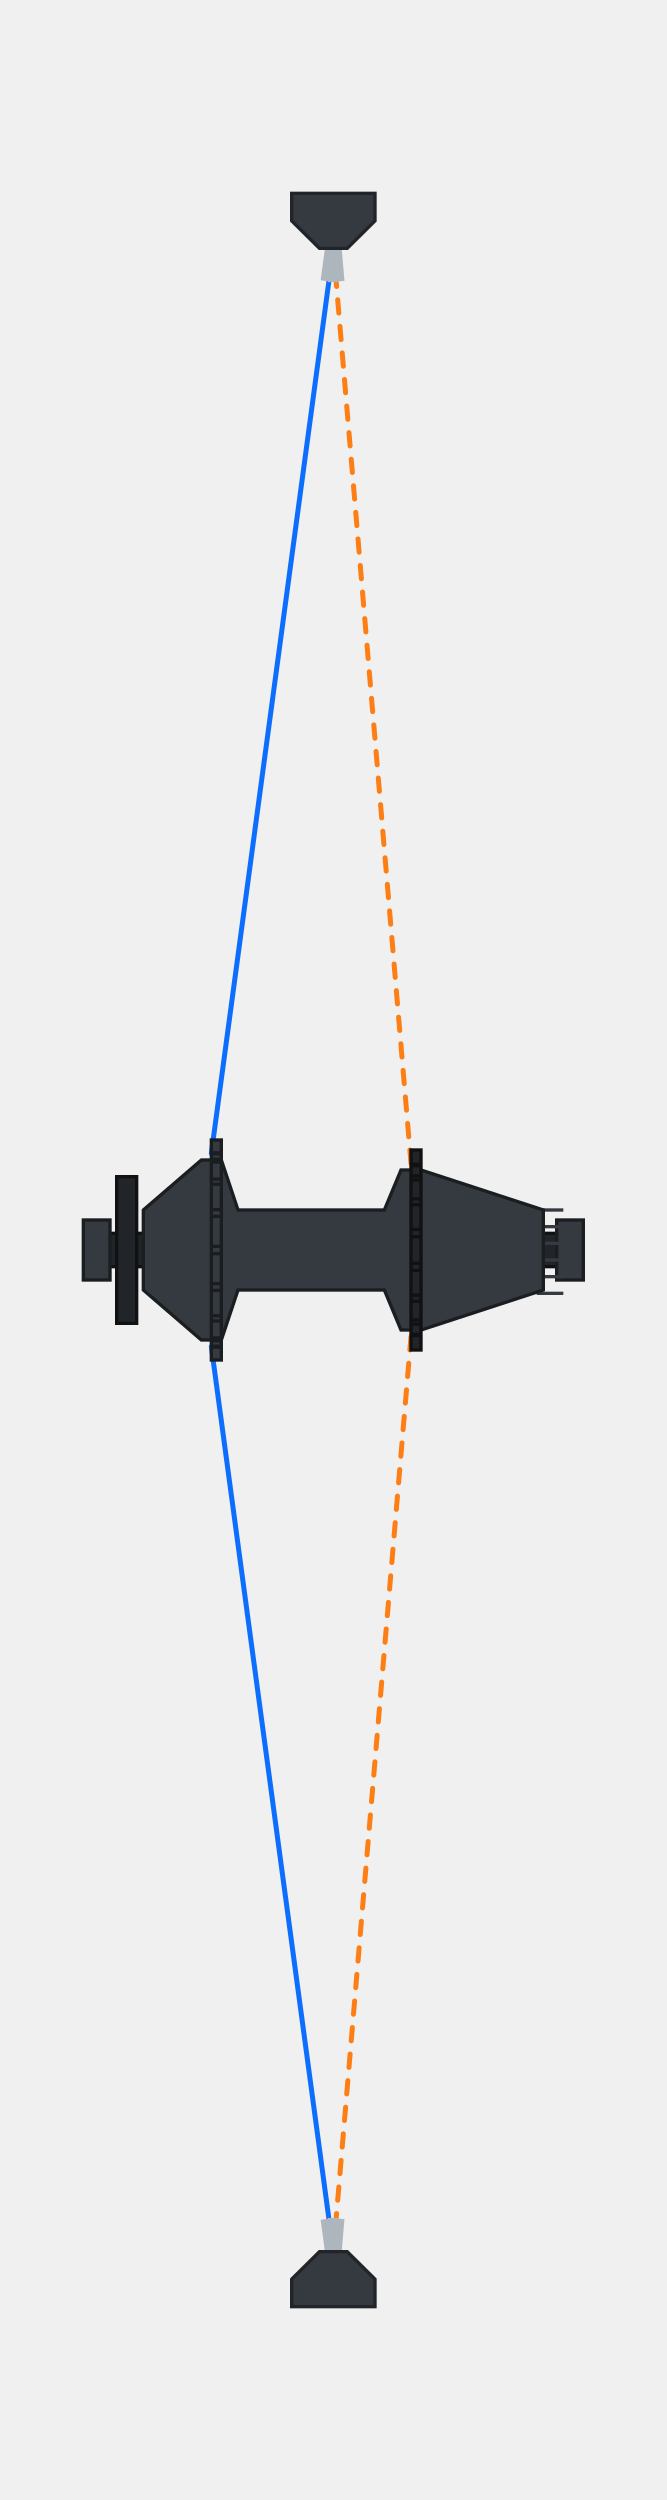
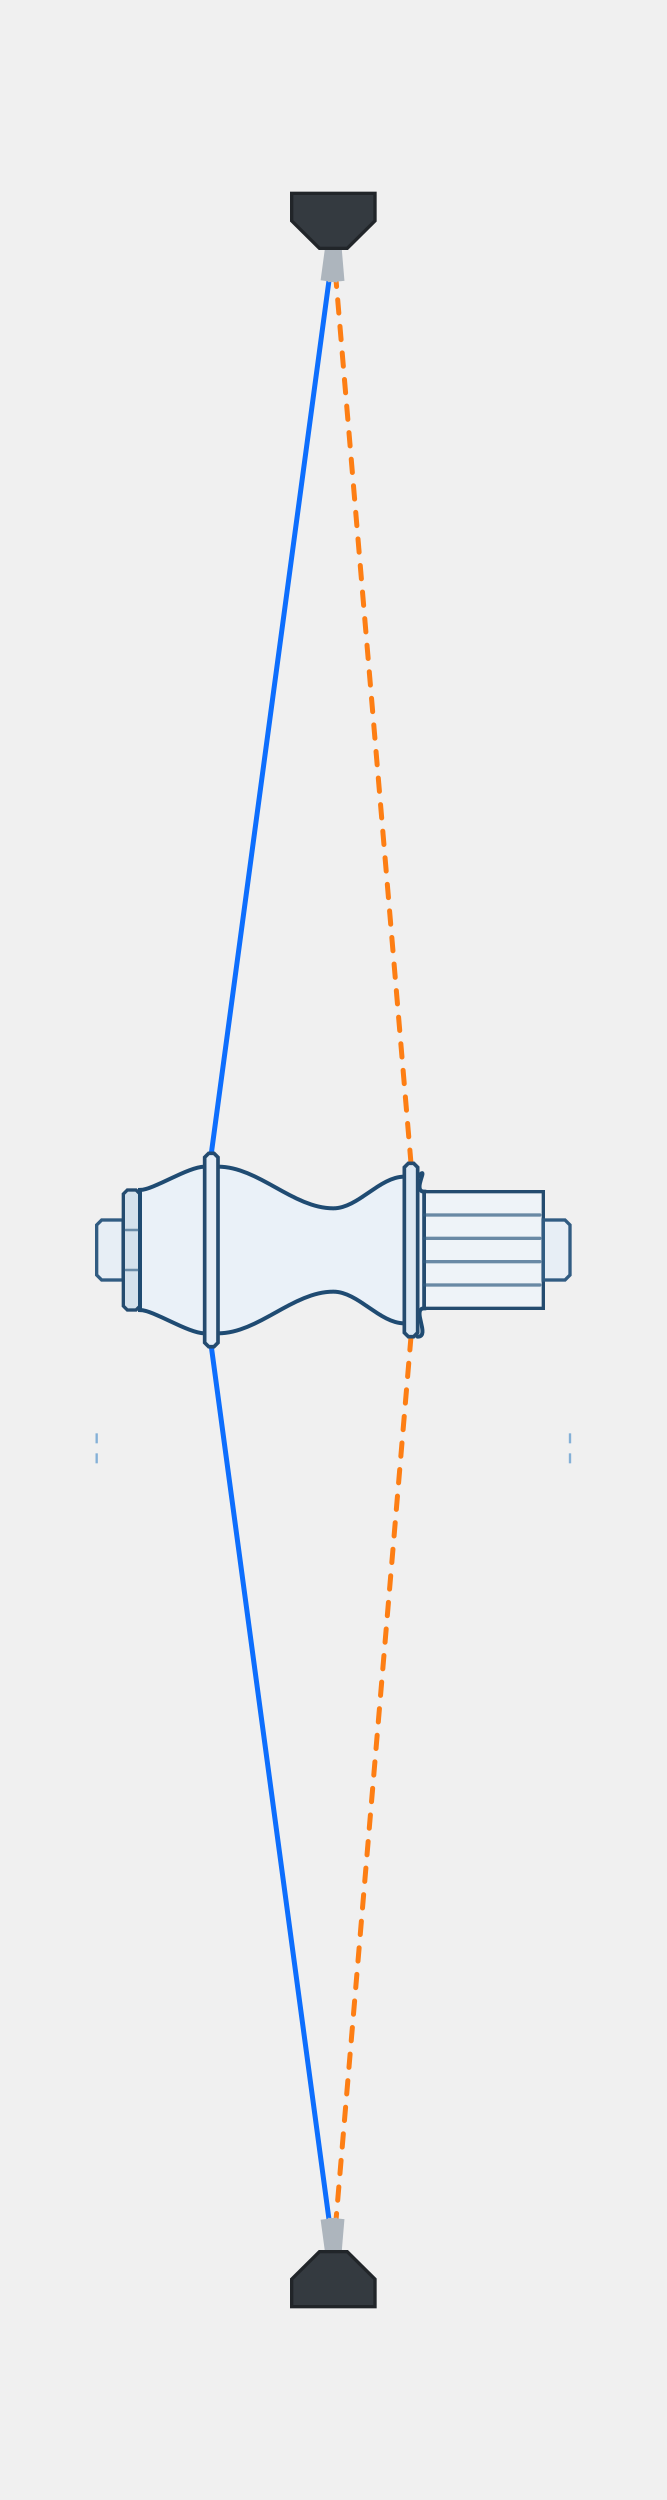
<svg xmlns="http://www.w3.org/2000/svg" width="200" height="750" viewBox="0 0 200 750" preserveAspectRatio="xMidYMid meet" class="wheel-svg">
  <style>
    :root{--rim-color:#343a40;--spoke-left-pulling:#0d6efd;--spoke-left-trailing:#0dcaf0;--spoke-right-pulling:#fd7e14;--spoke-right-trailing:#ffc107}
    .wheel-svg,.hub-svg{background:#fff}
    .rim-body{fill:#343a40;stroke:#212529;stroke-width:1;fill-rule:evenodd}
    .rim-outline{fill:none;stroke:#111;stroke-width:1.5}
    .rim-highlight{fill:none;stroke:rgba(255,255,255,.15);stroke-width:1}
-     .hub-flange-right{fill:#212529;stroke:#111;stroke-width:1;fill-rule:evenodd}
-     .hub-flange-left{fill:#343a40;stroke:#1a1e21;stroke-width:1;fill-rule:evenodd}
-     .hub-brake-mount{fill:#212529;stroke:#111;stroke-width:1;fill-rule:evenodd}
-     .hub-cylinder{fill:#343a40;stroke:#1a1e21;stroke-width:1;fill-rule:evenodd}
-     .hub-cylinder-dark{fill:#212529;stroke:#111;stroke-width:1;fill-rule:evenodd}
-     .hub-cylinder-freehub{fill:#6c757d;stroke:#343a40;stroke-width:1;fill-rule:evenodd}
+     .hub-flange-right{fill:#dce8f3;stroke:#244b6f;stroke-width:1;fill-rule:evenodd}
+     .hub-flange-left{fill:#e6eef6;stroke:#244b6f;stroke-width:1;fill-rule:evenodd}
+     .hub-brake-mount{fill:#d4e1ec;stroke:#244b6f;stroke-width:1;fill-rule:evenodd}
+     .hub-cylinder{fill:#eaf1f8;stroke:#244b6f;stroke-width:1;fill-rule:evenodd}
+     .hub-cylinder-dark{fill:#d8e4ef;stroke:#244b6f;stroke-width:1;fill-rule:evenodd}
+     .hub-cylinder-freehub{fill:#eef3f8;stroke:#244b6f;stroke-width:1;fill-rule:evenodd}
+     .hub-axle{fill:#f8fbfd;stroke:#5d7f9e;stroke-width:.8}
+     .hub-endcap{fill:#e7eef5;stroke:#315c82;stroke-width:1}
+     .hub-axle-tip{fill:#f8fbfd;stroke:#5d7f9e;stroke-width:.8}
+     .hub-shell-body{fill:#eaf1f8;stroke:#1f4b72;stroke-width:1.2}
+     .hub-brand-dt-swiss .hub-shell-body{fill:#edf3f8}
+     .hub-brand-industry-nine .hub-shell-body{fill:#e3edf6}
+     .hub-shell-flute{stroke:#7399ba;stroke-width:.9;stroke-linecap:round;fill:none}
+     .hub-shell-highlight{stroke:#9ab9d4;stroke-width:1;stroke-linecap:round}
+     .hub-bearing-ring{fill:#d2e0ec;stroke:#244b6f;stroke-width:1}
+     .hub-flange-plate{stroke-width:1.1}
+     .hub-flange-cutout{fill:#fff;stroke:#5d7f9e;stroke-width:.7}
+     .hub-spoke-hole-side{fill:#315c82;stroke:none}
+     .hub-bolt-head-side{fill:#fff;stroke:#315c82;stroke-width:.6}
+     .hub-centerlock-side{fill:#dce8f3}
+     .hub-sixbolt-side{fill:#dce8f3}
+     .hub-spline-line,.hub-freehub-spline{stroke:#315c82;stroke-width:1;stroke-linecap:round}
+     .hub-blueprint-line{stroke:#78a9d4;stroke-width:.7;stroke-dasharray:3 3;fill:none;opacity:.9}
    .rim-hole{fill:#111;stroke:#343a40;stroke-width:.5}
    .valve-hole-marker{fill:#dc3545}
    .valve-hole-line{stroke:#dc3545;stroke-width:2.5;stroke-linecap:round}
    .valve-label{font-family:sans-serif;font-size:14px;fill:#495057;font-weight:bold}
    .spoke-nipple{stroke-width:5;stroke-linecap:butt}
    .nipple-theme-silver .spoke-nipple{stroke:#adb5bd}
    .nipple-theme-black .spoke-nipple{stroke:#212529}
    .spoke{stroke-width:1.5;stroke-linecap:round}
    .spoke-theme-color .spoke-left.spoke-pulling{stroke:#0d6efd}
    .spoke-theme-color .spoke-left.spoke-trailing{stroke:#0dcaf0}
    .spoke-theme-color .spoke-right.spoke-pulling{stroke:#fd7e14;stroke-dasharray:4 4}
    .spoke-theme-color .spoke-right.spoke-trailing{stroke:#ffc107;stroke-dasharray:4 4}
    .spoke-theme-black .spoke{stroke:#212529}
    .spoke-theme-silver .spoke{stroke:#ced4da}
  </style>
  <g class="spoke-theme-color">
    <line x1="63.4" y1="346" x2="100" y2="74.5" class="spoke spoke-left spoke-pulling" />
    <line x1="123.3" y1="349" x2="100" y2="74.5" class="spoke spoke-right spoke-pulling" />
    <line x1="63.4" y1="404" x2="100" y2="675.5" class="spoke spoke-left spoke-pulling" />
    <line x1="123.3" y1="401" x2="100" y2="675.5" class="spoke spoke-right spoke-pulling" />
  </g>
-   <g class="hub-side-group">
-     <rect x="29" y="370" width="142" height="10" class="hub-cylinder-dark" />
-     <rect x="25" y="366" width="8" height="18" class="hub-cylinder" />
-     <rect x="167" y="366" width="8" height="18" class="hub-cylinder" />
-     <rect x="35" y="353" width="6" height="44" class="hub-brake-mount" />
-     <rect x="165" y="357.5" width="0" height="35" class="hub-cylinder-freehub" />
-     <line x1="169" y1="363" x2="161" y2="363" stroke="#343a40" stroke-width="1" />
-     <line x1="169" y1="368" x2="161" y2="368" stroke="#343a40" stroke-width="1" />
-     <line x1="169" y1="373" x2="161" y2="373" stroke="#343a40" stroke-width="1" />
-     <line x1="169" y1="378" x2="161" y2="378" stroke="#343a40" stroke-width="1" />
-     <line x1="169" y1="383" x2="161" y2="383" stroke="#343a40" stroke-width="1" />
-     <line x1="169" y1="388" x2="161" y2="388" stroke="#343a40" stroke-width="1" />
-     <path d="M 43 363 L 60.4 348 L 66.4 348 L 71.4 363 L 115.3 363 L 120.3 351 L 126.3 351 L 163 363 L 163 387 L 126.3 399 L 120.3 399 L 115.3 387 L 71.4 387 L 66.4 402 L 60.4 402 L 43 387 Z" class="hub-cylinder" />
-     <path d="M 63.4 342 L 66.4 342 L 66.4 408 L 63.4 408 Z M 63.4 345.85 L 63.4 346.15 L 66.4 346.15 L 66.4 345.85 Z M 63.4 347.787 L 63.4 348.628 L 66.4 348.628 L 66.4 347.787 Z M 63.4 353.716 L 63.4 355.272 L 66.4 355.272 L 66.4 353.716 Z M 63.4 362.886 L 63.4 364.918 L 66.4 364.918 L 66.4 362.886 Z M 63.4 373.9 L 63.4 376.1 L 66.4 376.1 L 66.4 373.9 Z M 63.4 385.082 L 63.4 387.114 L 66.4 387.114 L 66.4 385.082 Z M 63.4 394.728 L 63.4 396.284 L 66.4 396.284 L 66.4 394.728 Z M 63.4 401.372 L 63.4 402.213 L 66.4 402.213 L 66.4 401.372 Z M 63.4 403.85 L 63.4 404.15 L 66.4 404.15 L 66.4 403.85 Z M 63.4 401.372 L 63.4 402.213 L 66.4 402.213 L 66.4 401.372 Z M 63.4 394.728 L 63.4 396.284 L 66.4 396.284 L 66.4 394.728 Z M 63.4 385.082 L 63.4 387.114 L 66.4 387.114 L 66.4 385.082 Z M 63.4 373.9 L 63.4 376.1 L 66.4 376.1 L 66.4 373.9 Z M 63.4 362.886 L 63.4 364.918 L 66.4 364.918 L 66.4 362.886 Z M 63.4 353.716 L 63.4 355.272 L 66.4 355.272 L 66.4 353.716 Z M 63.4 347.787 L 63.4 348.628 L 66.4 348.628 L 66.4 347.787 Z " class="hub-flange-left" />
-     <path d="M 123.3 345 L 126.3 345 L 126.3 405 L 123.3 405 Z M 123.3 349.285 L 123.3 349.714 L 126.3 349.714 L 126.3 349.285 Z M 123.3 352.771 L 123.3 353.993 L 126.3 353.993 L 126.3 352.771 Z M 123.3 359.641 L 123.3 361.47 L 126.3 361.47 L 126.3 359.641 Z M 123.3 368.849 L 123.3 371.007 L 126.3 371.007 L 126.3 368.849 Z M 123.3 378.993 L 123.3 381.151 L 126.3 381.151 L 126.3 378.993 Z M 123.3 388.53 L 123.3 390.359 L 126.3 390.359 L 126.3 388.53 Z M 123.3 396.007 L 123.3 397.229 L 126.3 397.229 L 126.3 396.007 Z M 123.3 400.286 L 123.3 400.715 L 126.3 400.715 L 126.3 400.286 Z M 123.3 400.286 L 123.3 400.715 L 126.3 400.715 L 126.3 400.286 Z M 123.3 396.007 L 123.3 397.229 L 126.3 397.229 L 126.3 396.007 Z M 123.3 388.53 L 123.3 390.359 L 126.3 390.359 L 126.3 388.53 Z M 123.3 378.993 L 123.3 381.151 L 126.3 381.151 L 126.3 378.993 Z M 123.3 368.849 L 123.3 371.007 L 126.3 371.007 L 126.3 368.849 Z M 123.3 359.641 L 123.3 361.47 L 126.3 361.47 L 126.3 359.641 Z M 123.3 352.771 L 123.3 353.993 L 126.3 353.993 L 126.3 352.771 Z M 123.3 349.285 L 123.3 349.714 L 126.3 349.714 L 126.3 349.285 Z " class="hub-flange-right" />
+   <g class="hub-side-group hub-brand-generic hub-shell-tapered hub-render-blueprint">
+     <path d="M 30.5 366 L 37 366 L 37 384 L 30.5 384 L 29 382.5 L 29 367.5 Z" class="hub-endcap" fill="#e7eef5" stroke="#315c82" stroke-width="1" />
+     <path d="M 38.2 357 L 40.8 357 L 42 358.2 L 42 391.8 L 40.8 393 L 38.2 393 L 37 391.8 L 37 358.2 Z" class="hub-brake-mount hub-6bolt-side" fill="#dce8f3" stroke="#244b6f" stroke-width="1" />
+     <path d="M 42 357 C 46 357 56.4 350 61.4 350 L 65.4 350 C 77.51 350 87.89 362.5 100 362.5 C 107.455 362.5 113.845 353 121.3 353 L 125.3 353 C 129.3 349 123.3 357.5 127.3 357.5 L 127.3 392.5 C 123.3 392.5 129.3 401 125.3 401 L 121.3 397 C 113.845 397 107.455 387.5 100 387.5 C 87.89 387.5 77.51 400 65.4 400 L 61.4 400 C 56.4 400 46 393 42 393 Z" class="hub-cylinder hub-shell-body" fill="#eaf1f8" stroke="#1f4b72" stroke-width="1.2" />
+     <path d="M 62.6 346 L 64.2 346 L 65.4 347.2 L 65.4 402.8 L 64.2 404 L 62.6 404 L 61.4 402.8 L 61.4 347.2 Z" class="hub-flange-left hub-flange-plate" fill="#e6eef6" stroke="#244b6f" stroke-width="1.1" />
+     <path d="M 122.5 349 L 124.1 349 L 125.3 350.2 L 125.3 399.8 L 124.1 401 L 122.5 401 L 121.3 399.8 L 121.3 350.2 Z" class="hub-flange-right hub-flange-plate" fill="#dce8f3" stroke="#244b6f" stroke-width="1.1" />
+     <path d="M 127.3 357.5 L 163 357.5 L 163 392.5 L 127.3 392.5 Z" class="hub-cylinder-freehub hub-freehub-hg" fill="#eef3f8" stroke="#244b6f" stroke-width="1" />
+     <path d="M 163 366 L 169.5 366 L 171 367.5 L 171 382.5 L 169.5 384 L 163 384 Z" class="hub-endcap" fill="#e7eef5" stroke="#315c82" stroke-width="1" />
+     <line x1="37.7" y1="369" x2="41.3" y2="369" class="hub-sixbolt-side-line" fill="none" stroke="#315c82" stroke-width="0.75" stroke-linecap="round" opacity="0.65" />
+     <line x1="37.7" y1="381" x2="41.3" y2="381" class="hub-sixbolt-side-line" fill="none" stroke="#315c82" stroke-width="0.75" stroke-linecap="round" opacity="0.65" />
+     <line x1="127.3" y1="364.5" x2="162" y2="364.5" class="hub-freehub-spline" fill="none" stroke="#315c82" stroke-width="0.75" stroke-linecap="round" opacity="0.7" />
+     <line x1="127.3" y1="371.5" x2="162" y2="371.5" class="hub-freehub-spline" fill="none" stroke="#315c82" stroke-width="0.75" stroke-linecap="round" opacity="0.7" />
+     <line x1="127.3" y1="378.5" x2="162" y2="378.5" class="hub-freehub-spline" fill="none" stroke="#315c82" stroke-width="0.75" stroke-linecap="round" opacity="0.7" />
+     <line x1="127.3" y1="385.5" x2="162" y2="385.5" class="hub-freehub-spline" fill="none" stroke="#315c82" stroke-width="0.75" stroke-linecap="round" opacity="0.7" />
+     <line x1="29" y1="430" x2="29" y2="440" class="hub-blueprint-line" fill="none" stroke="#78a9d4" stroke-width="0.7" stroke-dasharray="3 3" />
+     <line x1="171" y1="430" x2="171" y2="440" class="hub-blueprint-line" fill="none" stroke="#78a9d4" stroke-width="0.7" stroke-dasharray="3 3" />
  </g>
  <g class="nipple-theme-silver">
    <line x1="100" y1="74.5" x2="98.664" y2="84.41" class="spoke-nipple" />
    <line x1="100" y1="74.5" x2="100.846" y2="84.464" class="spoke-nipple" />
    <line x1="100" y1="675.5" x2="98.664" y2="665.59" class="spoke-nipple" />
    <line x1="100" y1="675.5" x2="100.846" y2="665.536" class="spoke-nipple" />
  </g>
  <g id="rimGroup">
    <path d="M 87.5 58 L 112.5 58 L 112.5 66.25 L 104.167 74.5 L 95.833 74.5 L 87.5 66.25 Z" class="rim-body" />
    <path d="M 95.833 675.5 L 104.167 675.5 L 112.5 683.75 L 112.5 692 L 87.5 692 L 87.5 683.75 Z" class="rim-body" />
  </g>
</svg>
